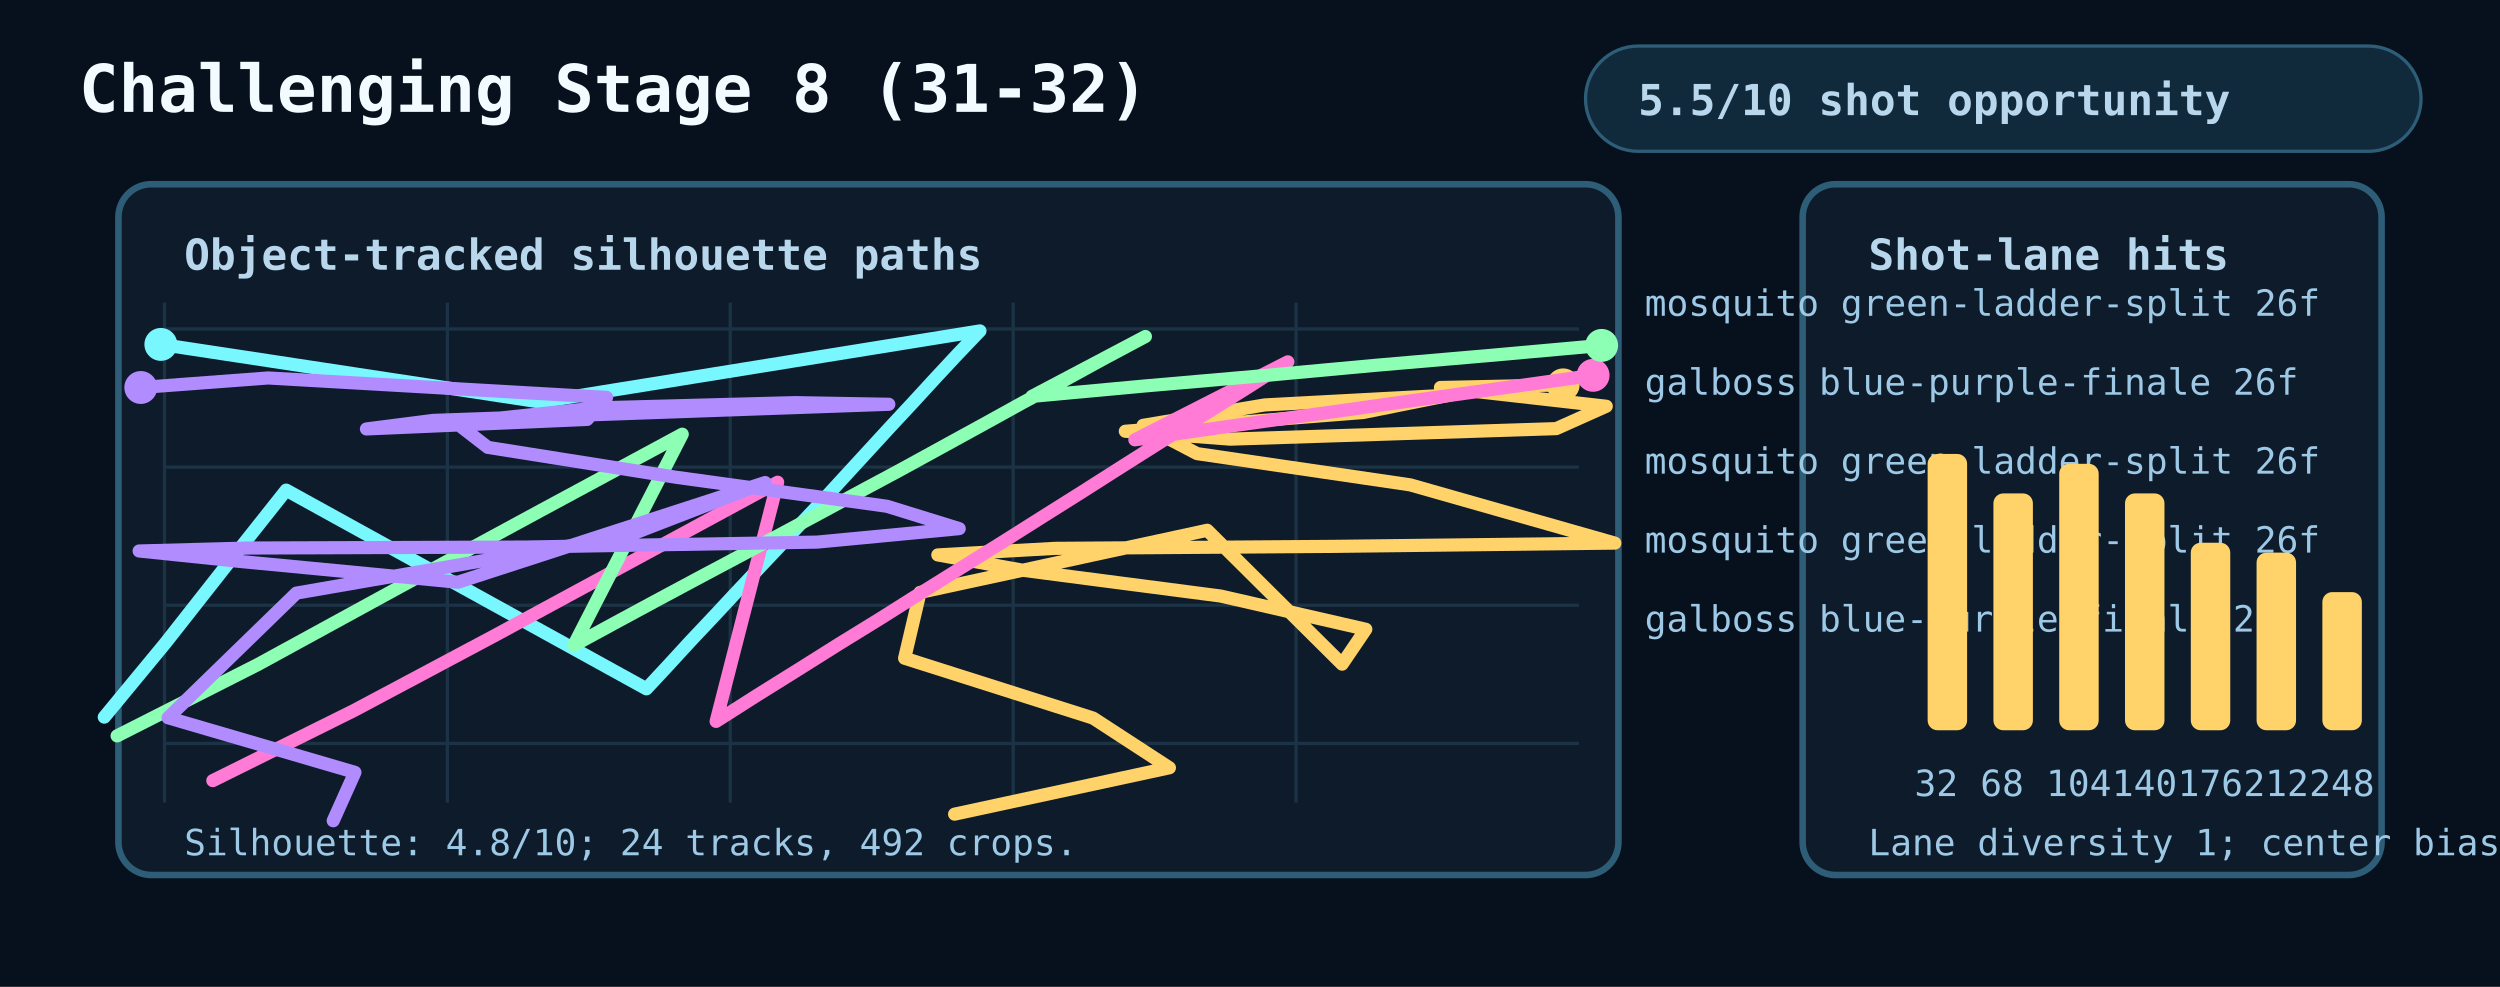
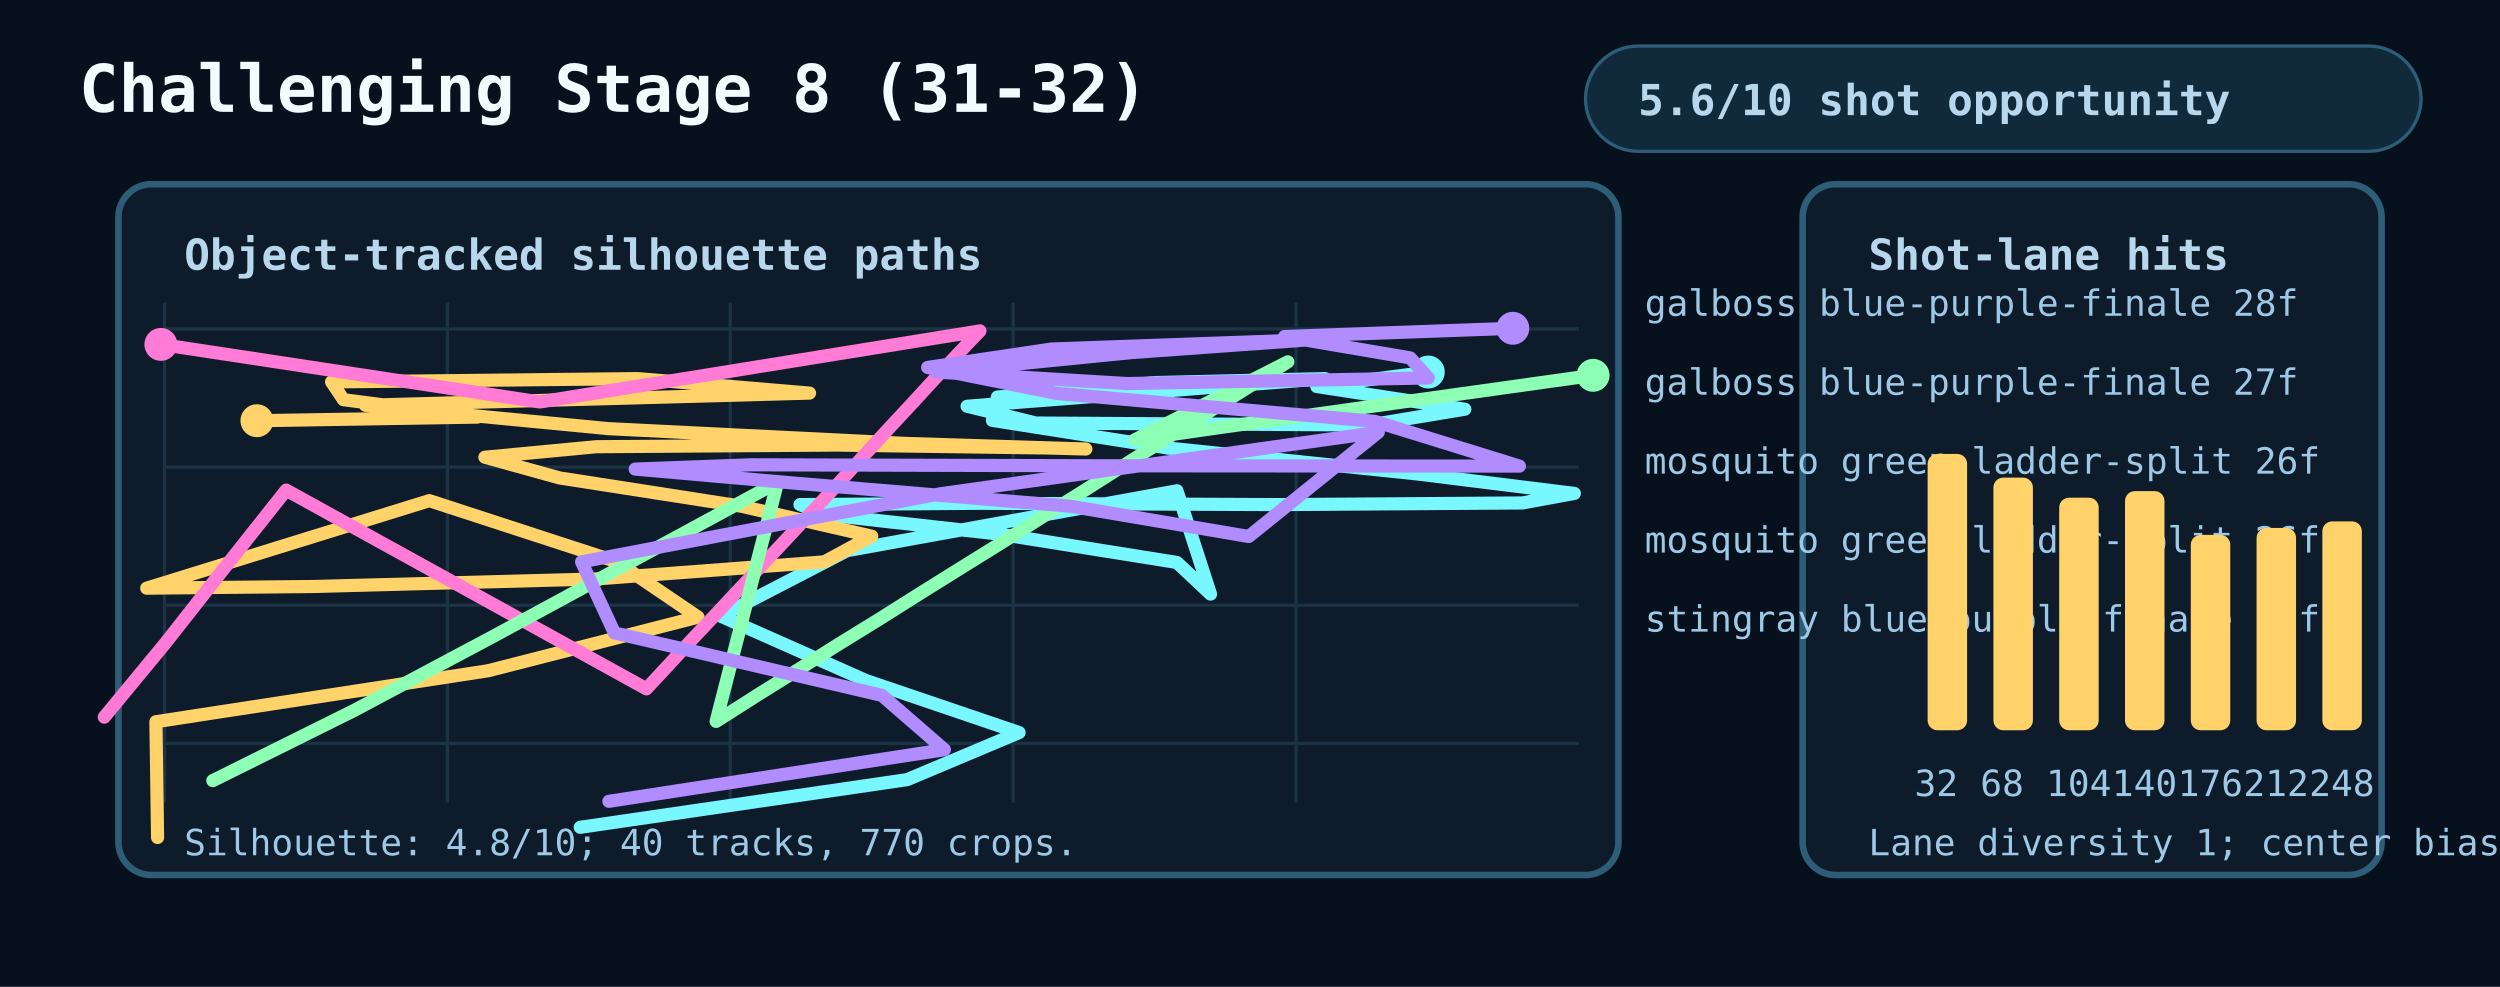
<svg xmlns="http://www.w3.org/2000/svg" width="760" height="300" viewBox="0 0 760 300" role="img" aria-labelledby="title desc">
  <style>
    .bg{fill:#06111d}.panel{fill:#0d1b2a;stroke:#2e5d78;stroke-width:2}.grid{stroke:#1b3344;stroke-width:1}.text{fill:#f2fbff;font:700 20px ui-monospace,Menlo,monospace}.small{fill:#b8d7ec;font:700 13px ui-monospace,Menlo,monospace}.tiny{fill:#9ec9e6;font:11px ui-monospace,Menlo,monospace}.pill{fill:#102a3b;stroke:#2e5d78}
  </style>
  <rect class="bg" x="0" y="0" width="760" height="300" />
  <text class="text" x="24" y="34">Challenging Stage 8 (31-32)</text>
  <rect class="pill" x="482" y="14" width="254" height="32" rx="16" />
-   <text class="small" x="498" y="35">5.5/10 shot opportunity</text>
+   <text class="small" x="498" y="35">5.6/10 shot opportunity</text>
  <rect class="panel" x="36" y="56" width="456" height="210" rx="10" />
  <rect class="panel" x="548" y="56" width="176" height="210" rx="10" />
  <text class="small" x="56" y="82">Object-tracked silhouette paths</text>
  <text class="small" x="568" y="82">Shot-lane hits</text>
  <line class="grid" x1="50" y1="92" x2="50" y2="244" />
  <line class="grid" x1="136" y1="92" x2="136" y2="244" />
  <line class="grid" x1="222" y1="92" x2="222" y2="244" />
  <line class="grid" x1="308" y1="92" x2="308" y2="244" />
  <line class="grid" x1="394" y1="92" x2="394" y2="244" />
  <line class="grid" x1="50" y1="100" x2="480" y2="100" />
  <line class="grid" x1="50" y1="142" x2="480" y2="142" />
  <line class="grid" x1="50" y1="184" x2="480" y2="184" />
  <line class="grid" x1="50" y1="226" x2="480" y2="226" />
-   <polyline points="48.9,104.7 72,108.2 95,111.7 118,115.2 141.1,118.7 164.1,122.2 297.9,100.6 291.1,107.7 284.3,115 277.6,122.3 270.8,129.6 264.1,136.9 257.3,144.3 250.6,151.6 243.8,158.8 237.1,166 230.3,173.2 223.5,180.4 216.8,187.6 210,194.8 203.3,202.1 196.5,209.4 87,149 68.6,172.2 50.2,195.6 31.7,218" fill="none" stroke="#78f7ff" stroke-width="4" stroke-linecap="round" stroke-linejoin="round" />
-   <circle cx="48.9" cy="104.7" r="5" fill="#78f7ff" />
-   <text class="tiny" x="500" y="96" fill="#78f7ff">mosquito green-ladder-split 26f</text>
-   <polyline points="475.2,117 437.9,117.8 488.3,123.5 473.1,130.3 374,133.5 342.1,131.1 414.4,125.4 440.8,120.1 384.5,123.1 347.5,129.3 363.9,137.9 428.7,147.4 490.9,165.1 405.1,166.1 320.7,166.7 285.1,168.7 311.2,173.4 371.1,181.2 415.2,191.3 408,201.9 367,161.2 279.7,180.1 275,200.1 332.3,218.3 355.5,233.4 290.2,247.5" fill="none" stroke="#ffd36a" stroke-width="4" stroke-linecap="round" stroke-linejoin="round" />
-   <circle cx="475.2" cy="117" r="5" fill="#ffd36a" />
-   <text class="tiny" x="500" y="120" fill="#ffd36a">galboss blue-purple-finale 26f</text>
-   <polyline points="484.3,114.1 456.5,118 428.6,121.9 400.8,125.8 372.8,129.7 345,133.7 391.5,110 379.3,117.8 366.8,125.6 354.4,133.4 341.9,141.3 329.5,149.2 317.1,157 304.6,164.9 292.2,172.6 279.7,180.4 267.5,188.1 255,195.8 242.6,203.6 230.1,211.4 217.7,219.3 236.4,146.6 193.6,169.8 150.6,193.1 107.6,216 64.7,237.3" fill="none" stroke="#ff7bd5" stroke-width="4" stroke-linecap="round" stroke-linejoin="round" />
-   <circle cx="484.3" cy="114.1" r="5" fill="#ff7bd5" />
+   <polyline points="434.2,113.1 400.3,117.5 445.3,124.4 416.4,129.2 314.9,128.6 294,123.5 402.8,115.1 351.2,116.3 303.2,120.7 301.7,127.8 355,136.2 431,144.1 478.6,150 462.8,152.9 388.3,153.4 298,153 243.2,153.4 250.4,156.4 304,162.4 357.8,171 368,180.6 357.8,149.2 257.5,167.4 219.1,187.3 263.3,206.9 309.8,222.7 275.8,237 176.4,251.5" fill="none" stroke="#78f7ff" stroke-width="4" stroke-linecap="round" stroke-linejoin="round" />
+   <circle cx="434.2" cy="113.1" r="5" fill="#78f7ff" />
+   <text class="tiny" x="500" y="96" fill="#78f7ff">galboss blue-purple-finale 28f</text>
+   <polyline points="78.1,127.9 145.1,126.8 104.4,121.5 100.8,116.1 193.9,115.1 246.1,119.5 111.1,123.2 184.8,130.3 275.3,134.8 330.1,136.5 319.2,136.2 254.4,135.3 181.3,135.8 147.4,139 170.1,145.3 225.4,153.9 265,163 250.6,170.8 181.3,176 95.2,178.3 44.6,178.8 130.5,152.2 187.3,170.7 212.2,187.6 148.4,203.9 47.4,219.4 47.9,254.6" fill="none" stroke="#ffd36a" stroke-width="4" stroke-linecap="round" stroke-linejoin="round" />
+   <circle cx="78.1" cy="127.9" r="5" fill="#ffd36a" />
+   <text class="tiny" x="500" y="120" fill="#ffd36a">galboss blue-purple-finale 27f</text>
+   <polyline points="48.9,104.7 72,108.2 95,111.7 118,115.2 141.1,118.7 164.1,122.2 297.9,100.6 291.1,107.7 284.3,115 277.6,122.3 270.8,129.6 264.1,136.9 257.3,144.3 250.6,151.6 243.8,158.8 237.1,166 230.3,173.2 223.5,180.4 216.8,187.6 210,194.8 203.3,202.1 196.5,209.4 87,149 68.6,172.2 50.2,195.6 31.7,218" fill="none" stroke="#ff7bd5" stroke-width="4" stroke-linecap="round" stroke-linejoin="round" />
+   <circle cx="48.9" cy="104.7" r="5" fill="#ff7bd5" />
  <text class="tiny" x="500" y="144" fill="#ff7bd5">mosquito green-ladder-split 26f</text>
-   <polyline points="486.9,105 452.4,108.1 417.6,111.1 382.9,114.3 348.4,117.3 313.7,120.5 348.2,102.3 335.8,108.9 323.4,115.7 310.9,122.4 298.6,129.2 286.2,136 273.8,142.8 261.3,149.5 248.9,156.2 236.4,162.9 224,169.5 211.6,176.1 199.1,182.8 186.7,189.5 174.4,196.2 207.4,132 164.4,155.2 121.4,178.5 78.6,201.9 35.6,223.7" fill="none" stroke="#8cffb4" stroke-width="4" stroke-linecap="round" stroke-linejoin="round" />
-   <circle cx="486.9" cy="105" r="5" fill="#8cffb4" />
+   <polyline points="484.3,114.1 456.5,118 428.6,121.9 400.8,125.8 372.8,129.7 345,133.7 391.5,110 379.3,117.8 366.8,125.6 354.4,133.4 341.9,141.3 329.5,149.2 317.1,157 304.6,164.9 292.2,172.6 279.7,180.4 267.5,188.1 255,195.8 242.6,203.6 230.1,211.4 217.7,219.3 236.4,146.6 193.6,169.8 150.6,193.1 107.6,216 64.7,237.3" fill="none" stroke="#8cffb4" stroke-width="4" stroke-linecap="round" stroke-linejoin="round" />
+   <circle cx="484.3" cy="114.1" r="5" fill="#8cffb4" />
  <text class="tiny" x="500" y="168" fill="#8cffb4">mosquito green-ladder-split 26f</text>
-   <polyline points="42.8,117.8 81.5,114.9 184.4,120.8 178.5,127.5 111.4,130.4 131.7,127.8 270.2,122.9 241.7,122.4 181.3,124 138.6,128.5 148.3,136 205.6,145.1 269.6,153.9 291.6,160.7 248.4,164.8 159.8,166.3 75.5,166.6 42.3,167.5 73.2,170.7 139.2,177 232.6,146.7 191,162.8 90.1,180.3 51.1,218.2 107.9,234.8 101.3,249.5" fill="none" stroke="#b08cff" stroke-width="4" stroke-linecap="round" stroke-linejoin="round" />
-   <circle cx="42.8" cy="117.8" r="5" fill="#b08cff" />
-   <text class="tiny" x="500" y="192" fill="#b08cff">galboss blue-purple-finale 26f</text>
+   <polyline points="459.9,99.8 390.5,102.3 428.7,108.8 434.2,114.9 342.6,116.6 284.5,113.1 343.8,107.2 398,103.3 319.7,106.1 282,111.7 321.2,119.6 418,128.1 461.9,141.7 337.5,141.6 228.3,141.3 193.1,142.6 240.7,146.8 325.4,153.9 379.6,163.1 419,131.4 285.9,150.1 176.8,170.8 186.8,192.4 268.1,211.4 287.1,227.9 185.1,243.6" fill="none" stroke="#b08cff" stroke-width="4" stroke-linecap="round" stroke-linejoin="round" />
+   <circle cx="459.9" cy="99.8" r="5" fill="#b08cff" />
+   <text class="tiny" x="500" y="192" fill="#b08cff">stingray blue-purple-finale 26f</text>
  <rect x="586" y="138" width="12" height="84" rx="3" fill="#ffd36a" />
  <text class="tiny" x="582" y="242">32</text>
-   <rect x="606" y="150" width="12" height="72" rx="3" fill="#ffd36a" />
+   <rect x="606" y="145.2" width="12" height="76.8" rx="3" fill="#ffd36a" />
  <text class="tiny" x="602" y="242">68</text>
-   <rect x="626" y="141" width="12" height="81" rx="3" fill="#ffd36a" />
+   <rect x="626" y="151.3" width="12" height="70.7" rx="3" fill="#ffd36a" />
  <text class="tiny" x="622" y="242">104</text>
-   <rect x="646" y="150" width="12" height="72" rx="3" fill="#ffd36a" />
+   <rect x="646" y="149.3" width="12" height="72.7" rx="3" fill="#ffd36a" />
  <text class="tiny" x="642" y="242">140</text>
-   <rect x="666" y="165" width="12" height="57" rx="3" fill="#ffd36a" />
+   <rect x="666" y="162.6" width="12" height="59.4" rx="3" fill="#ffd36a" />
  <text class="tiny" x="662" y="242">176</text>
-   <rect x="686" y="168" width="12" height="54" rx="3" fill="#ffd36a" />
+   <rect x="686" y="160.5" width="12" height="61.5" rx="3" fill="#ffd36a" />
  <text class="tiny" x="682" y="242">212</text>
-   <rect x="706" y="180" width="12" height="42" rx="3" fill="#ffd36a" />
+   <rect x="706" y="158.5" width="12" height="63.5" rx="3" fill="#ffd36a" />
  <text class="tiny" x="702" y="242">248</text>
-   <text class="tiny" x="56" y="260">Silhouette: 4.8/10; 24 tracks, 492 crops.</text>
-   <text class="tiny" x="568" y="260">Lane diversity 1; center bias 0.156.</text>
+   <text class="tiny" x="56" y="260">Silhouette: 4.8/10; 40 tracks, 770 crops.</text>
+   <text class="tiny" x="568" y="260">Lane diversity 1; center bias 0.149.</text>
</svg>
